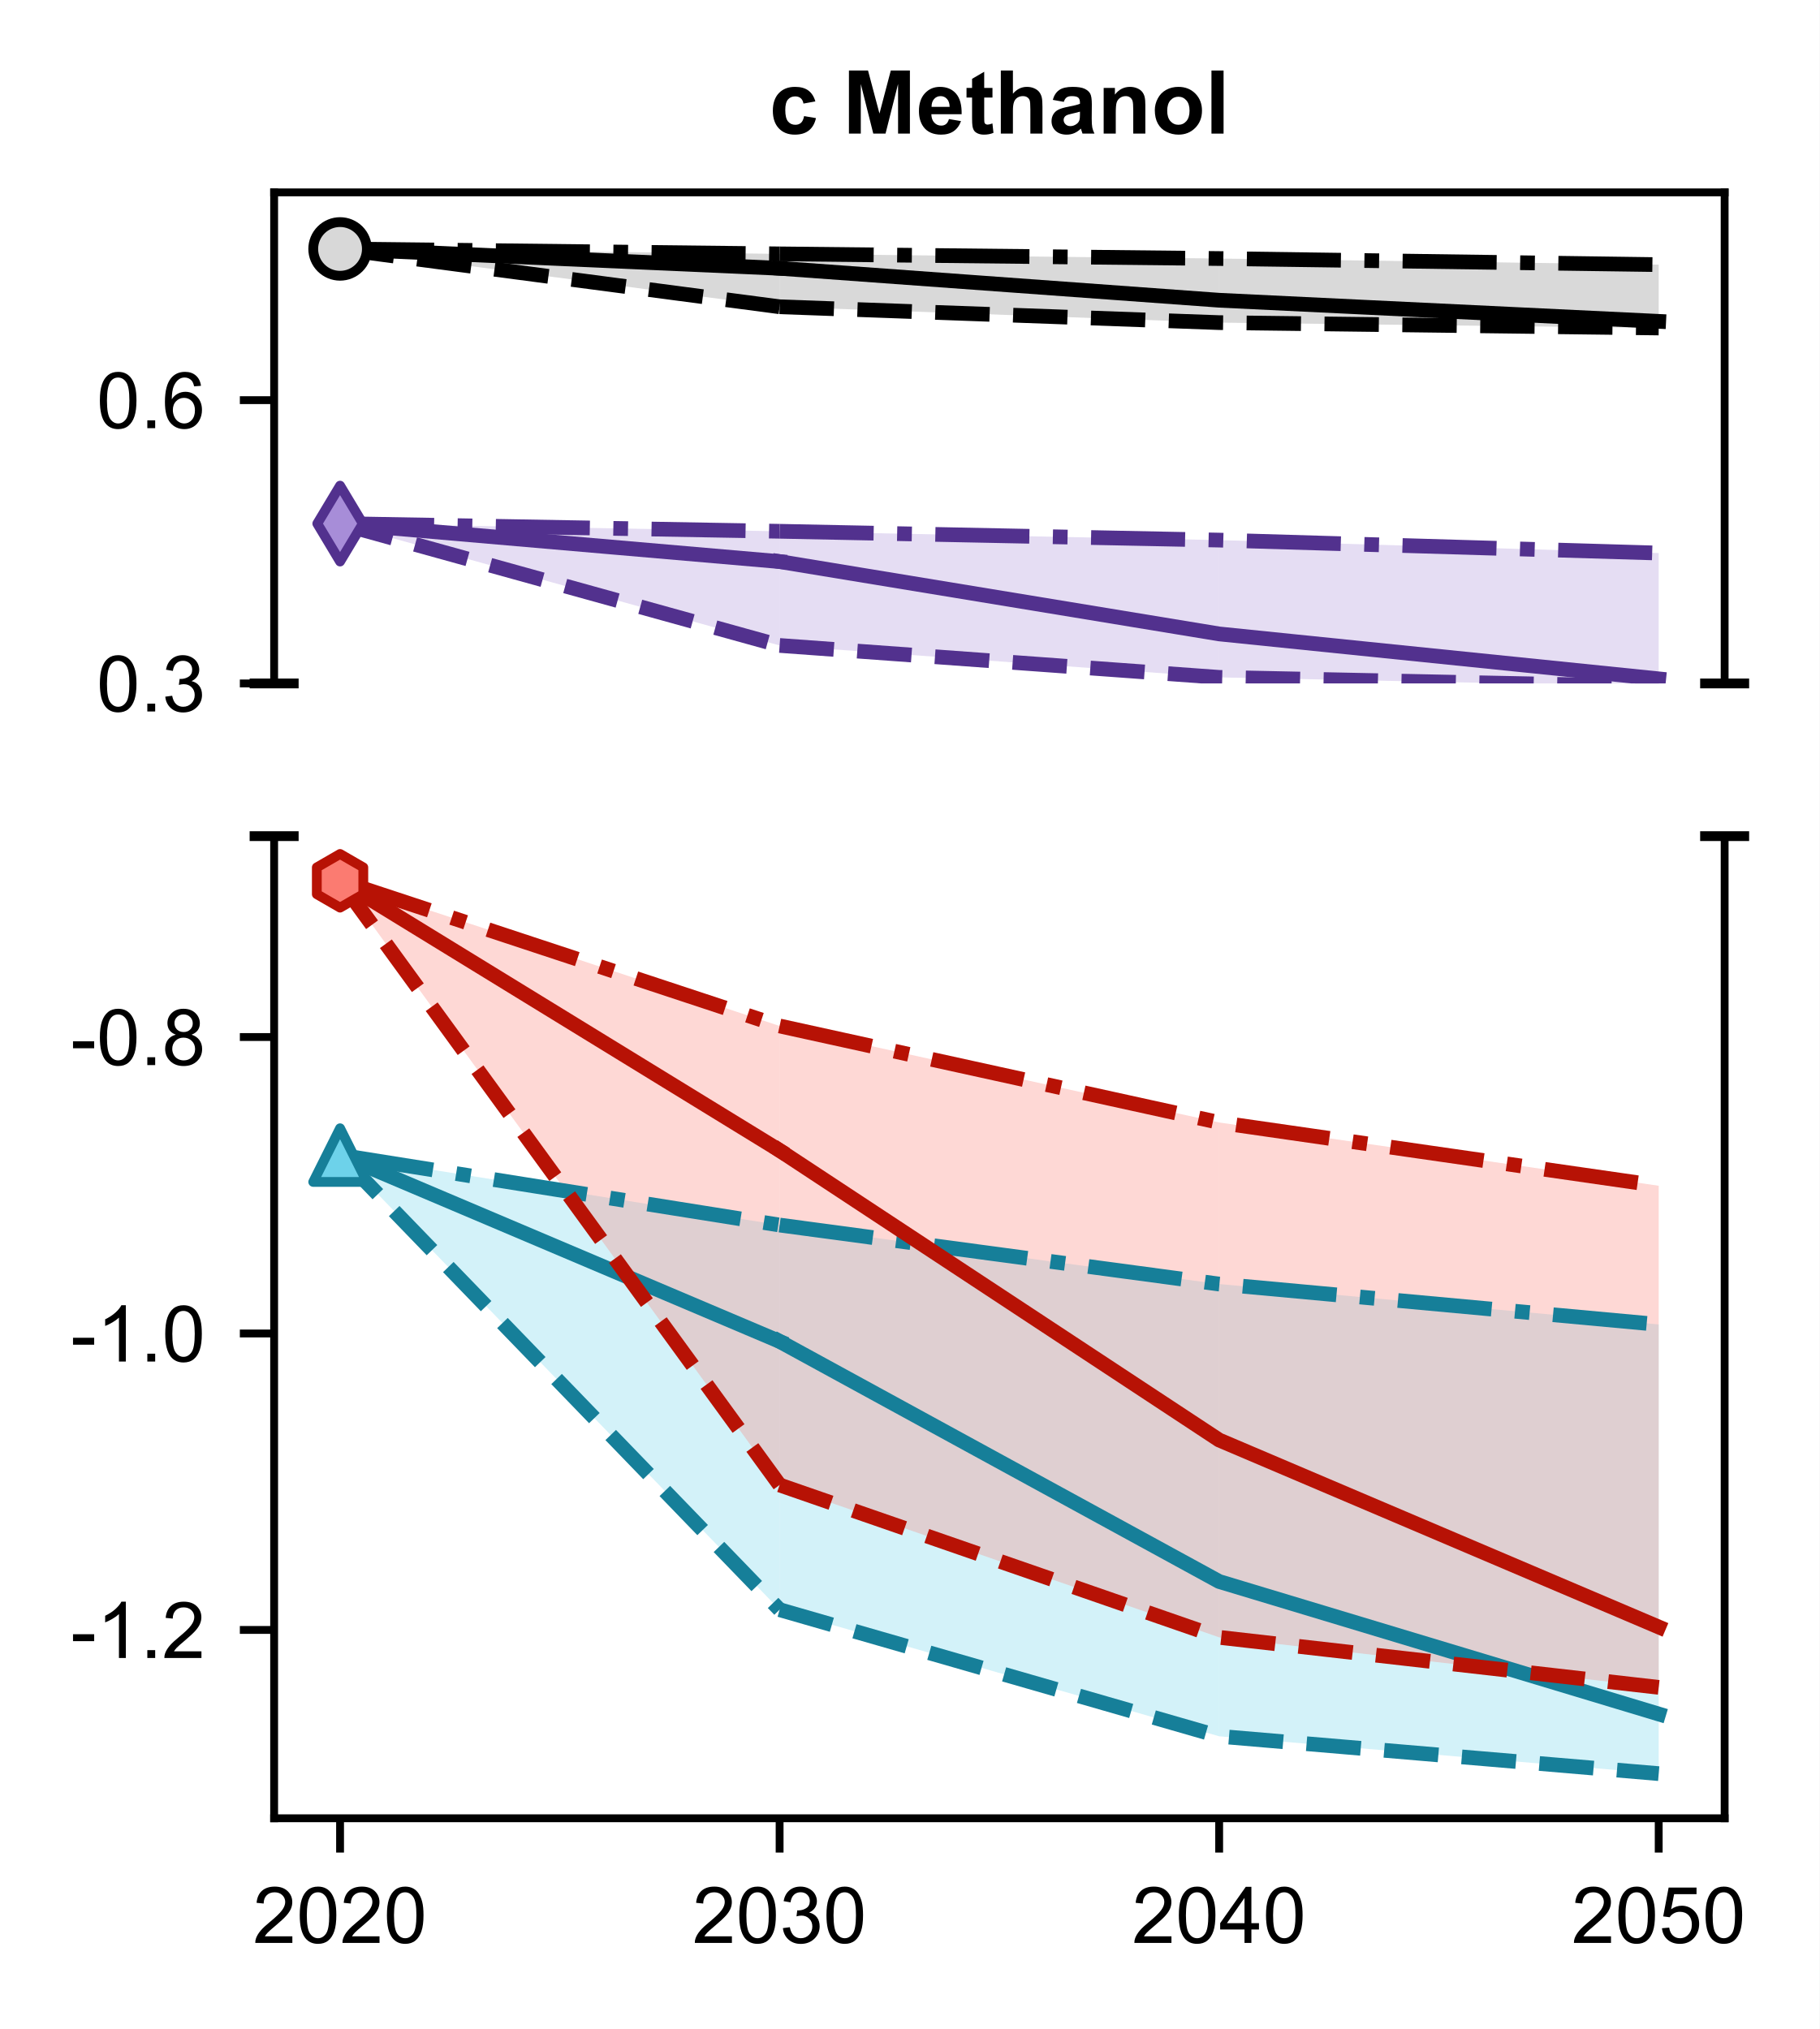
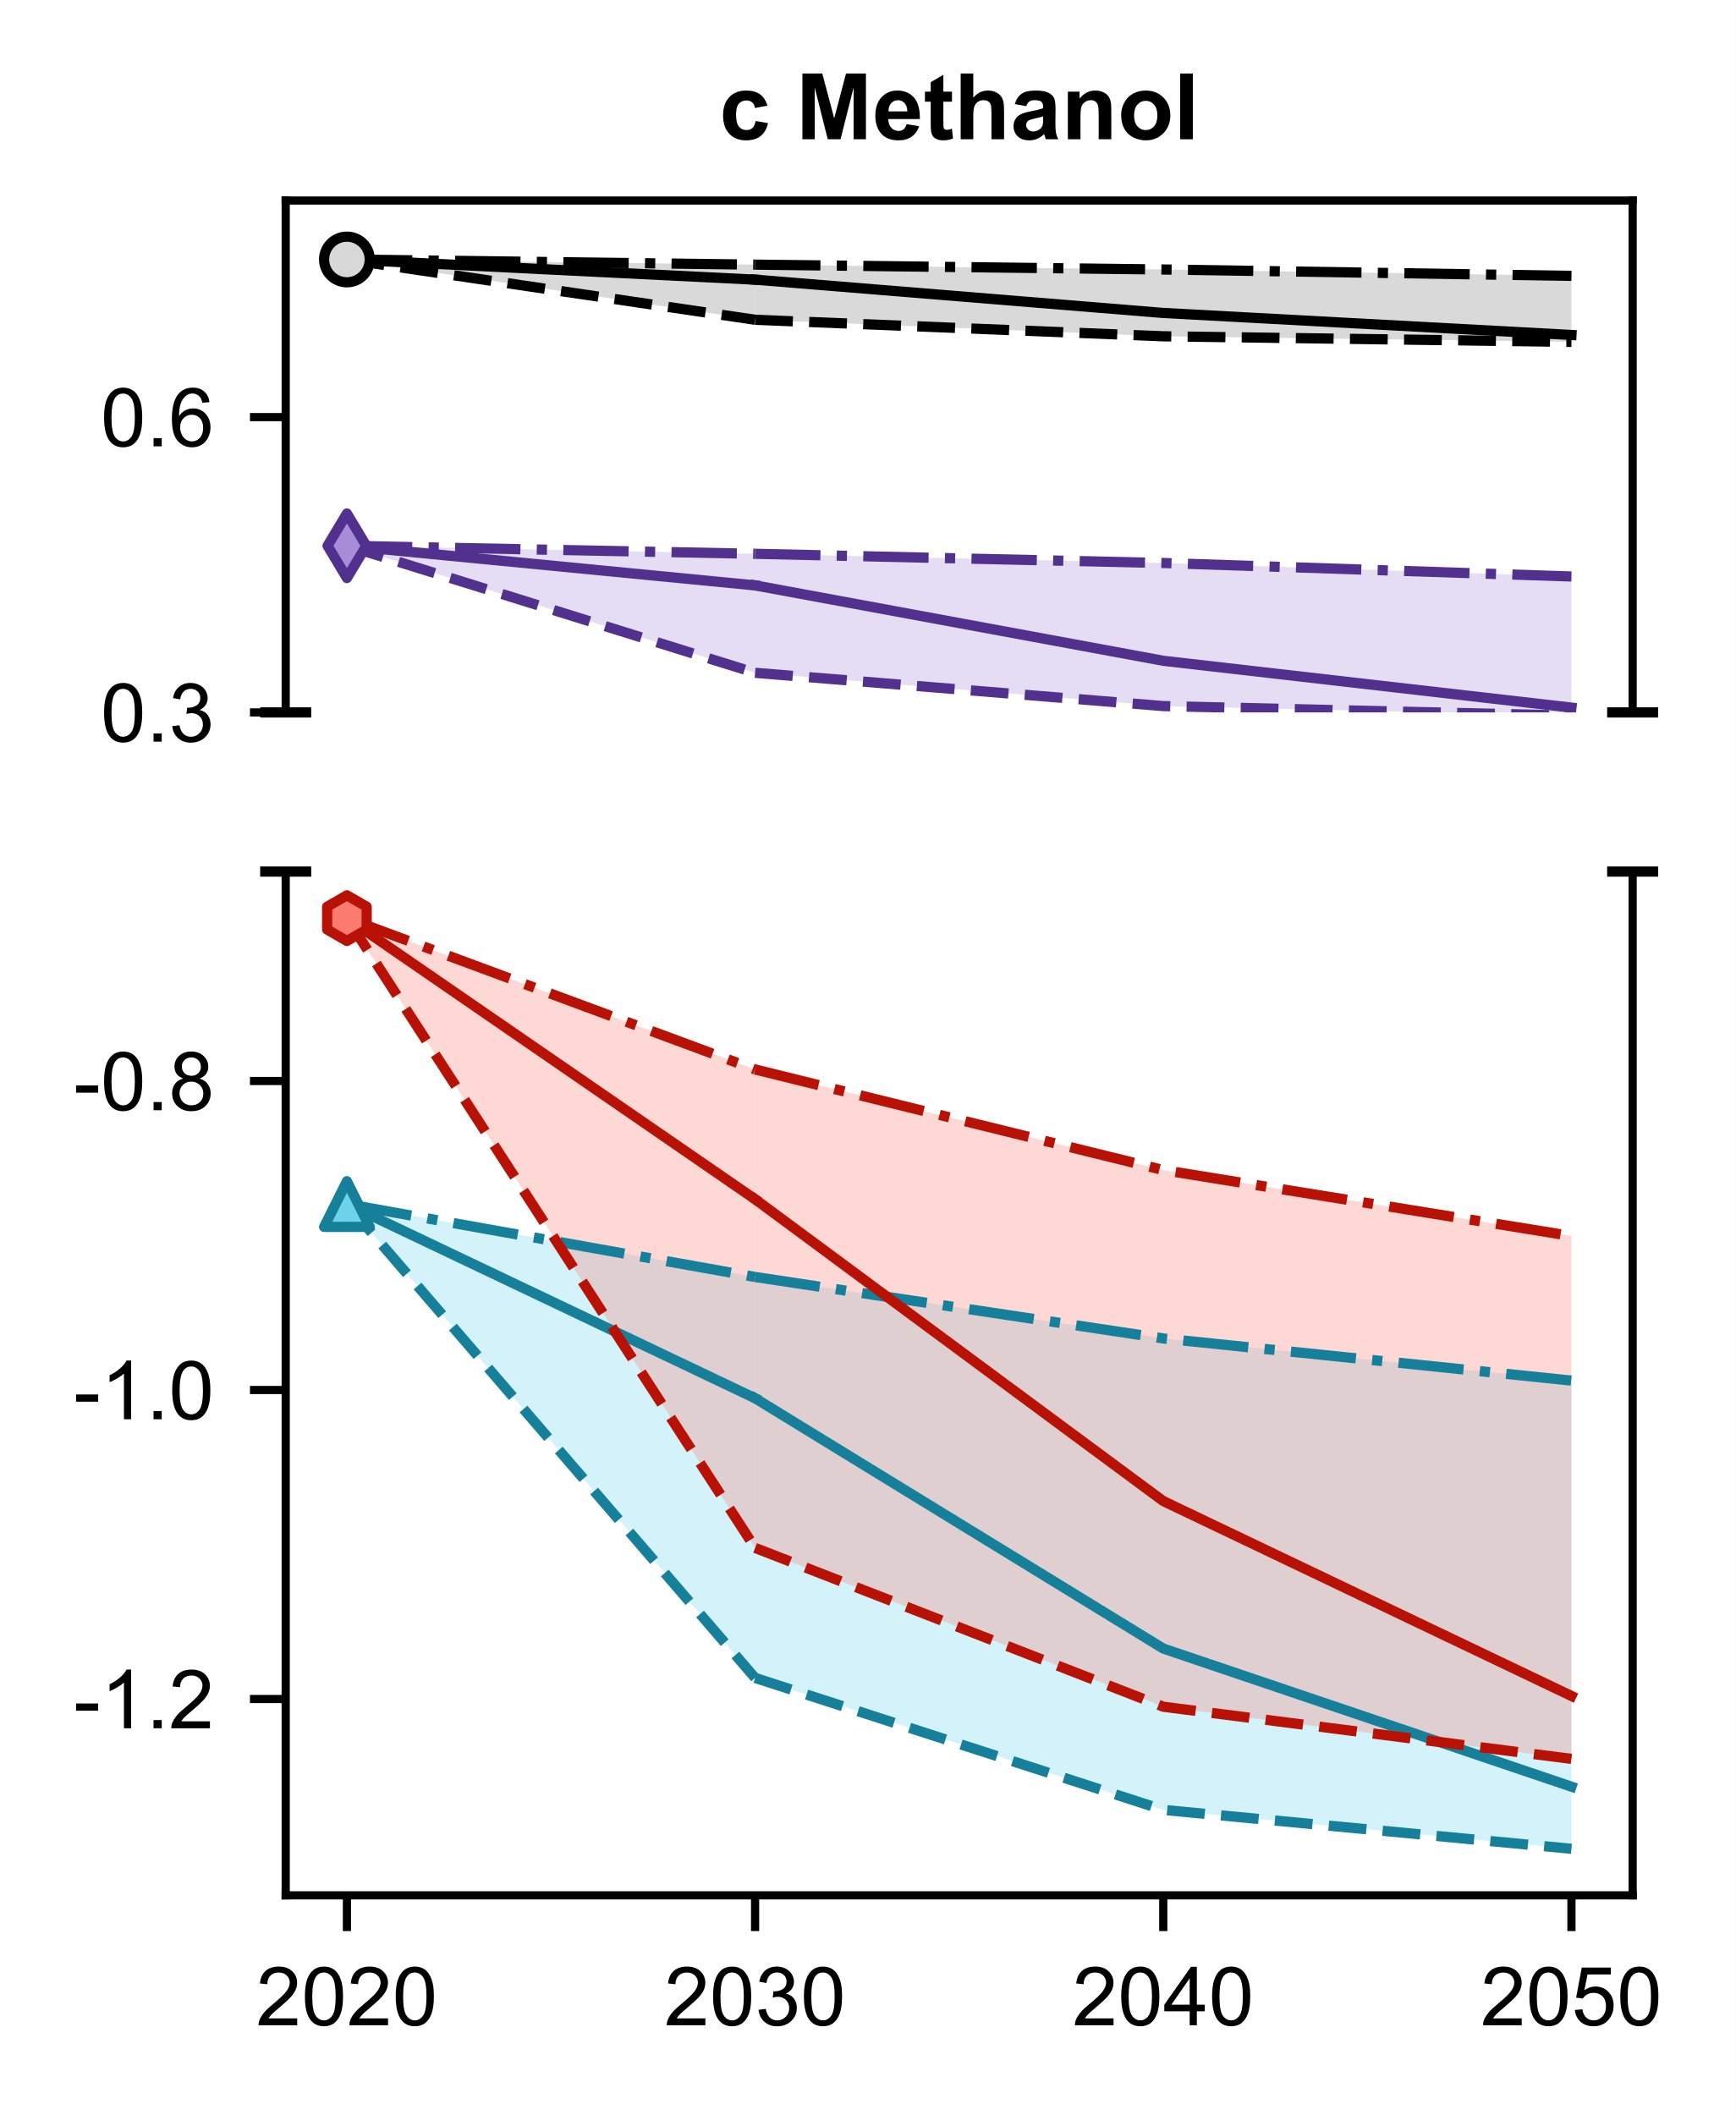
- <svg xmlns="http://www.w3.org/2000/svg" xmlns:xlink="http://www.w3.org/1999/xlink" width="185.753pt" height="207.167pt" viewBox="0 0 185.753 207.167" version="1.1">
+ <svg xmlns="http://www.w3.org/2000/svg" xmlns:xlink="http://www.w3.org/1999/xlink" width="170.022pt" height="207.167pt" viewBox="0 0 170.022 207.167" version="1.1">
  <defs>
    <style type="text/css">*{stroke-linejoin: round; stroke-linecap: butt}</style>
  </defs>
  <g id="figure_1">
    <g id="patch_1">
-       <path d="M 0 207.167  L 185.753 207.167  L 185.753 0  L 0 0  z " style="fill: #ffffff" />
+       <path d="M 0 207.167  L 170.022 207.167  L 170.022 0  L 0 0  z " style="fill: #ffffff" />
    </g>
    <g id="axes_1">
      <g id="patch_2">
-         <path d="M 27.984 69.781  L 176.053 69.781  L 176.053 19.642  L 27.984 19.642  z " style="fill: #ffffff" />
+         <path d="M 27.984 69.781  L 159.921 69.781  L 159.921 19.642  L 27.984 19.642  z " style="fill: #ffffff" />
      </g>
      <g id="patch_3">
-         <path d="M 34.714 25.416  L 79.584 31.322  L 79.584 25.921  z " clip-path="url(#p1976085ed3)" style="fill: #808080; opacity: 0.3" />
+         <path d="M 33.981 25.416  L 73.962 31.322  L 73.962 25.921  z " clip-path="url(#p6733d32ff0)" style="fill: #808080; opacity: 0.3" />
      </g>
      <g id="patch_4">
-         <path d="M 79.584 31.322  L 124.453 32.94  L 124.453 26.397  L 79.584 25.921  z " clip-path="url(#p1976085ed3)" style="fill: #808080; opacity: 0.3" />
+         <path d="M 73.962 31.322  L 113.943 32.94  L 113.943 26.397  L 73.962 25.921  z " clip-path="url(#p6733d32ff0)" style="fill: #808080; opacity: 0.3" />
      </g>
      <g id="patch_5">
-         <path d="M 124.453 32.94  L 169.322 33.489  L 169.322 27.02  L 124.453 26.397  z " clip-path="url(#p1976085ed3)" style="fill: #808080; opacity: 0.3" />
+         <path d="M 113.943 32.94  L 153.924 33.489  L 153.924 27.02  L 113.943 26.397  z " clip-path="url(#p6733d32ff0)" style="fill: #808080; opacity: 0.3" />
      </g>
      <g id="patch_6">
-         <path d="M 34.714 53.46  L 79.584 65.903  L 79.584 54.245  z " clip-path="url(#p1976085ed3)" style="fill: #a78dd8; opacity: 0.3" />
+         <path d="M 33.981 53.46  L 73.962 65.903  L 73.962 54.245  z " clip-path="url(#p6733d32ff0)" style="fill: #a78dd8; opacity: 0.3" />
      </g>
      <g id="patch_7">
-         <path d="M 79.584 65.903  L 124.453 69.161  L 124.453 55.146  L 79.584 54.245  z " clip-path="url(#p1976085ed3)" style="fill: #a78dd8; opacity: 0.3" />
+         <path d="M 73.962 65.903  L 113.943 69.161  L 113.943 55.146  L 73.962 54.245  z " clip-path="url(#p6733d32ff0)" style="fill: #a78dd8; opacity: 0.3" />
      </g>
      <g id="patch_8">
-         <path d="M 124.453 69.161  L 169.322 70.094  L 169.322 56.468  L 124.453 55.146  z " clip-path="url(#p1976085ed3)" style="fill: #a78dd8; opacity: 0.3" />
+         <path d="M 113.943 69.161  L 153.924 70.094  L 153.924 56.468  L 113.943 55.146  z " clip-path="url(#p6733d32ff0)" style="fill: #a78dd8; opacity: 0.3" />
      </g>
      <g id="line2d_1">
-         <path d="M 34.714 25.416  L 79.584 27.393  " clip-path="url(#p1976085ed3)" style="fill: none; stroke: #000000; stroke-width: 1.5; stroke-linecap: square" />
+         <path d="M 33.981 25.416  L 73.962 27.393  " clip-path="url(#p6733d32ff0)" style="fill: none; stroke: #000000; stroke-linecap: square" />
      </g>
      <g id="line2d_2">
-         <path d="M 79.584 27.393  L 124.453 30.655  L 169.322 32.812  " clip-path="url(#p1976085ed3)" style="fill: none; stroke: #000000; stroke-width: 1.5; stroke-linecap: square" />
+         <path d="M 73.962 27.393  L 113.943 30.655  L 153.924 32.812  " clip-path="url(#p6733d32ff0)" style="fill: none; stroke: #000000; stroke-linecap: square" />
      </g>
      <g id="line2d_3">
-         <path d="M 34.714 25.416  L 79.584 31.322  " clip-path="url(#p1976085ed3)" style="fill: none; stroke-dasharray: 5.55,2.4; stroke-dashoffset: 0; stroke: #000000; stroke-width: 1.5" />
+         <path d="M 33.981 25.416  L 73.962 31.322  " clip-path="url(#p6733d32ff0)" style="fill: none; stroke-dasharray: 3.7,1.6; stroke-dashoffset: 0; stroke: #000000" />
      </g>
      <g id="line2d_4">
-         <path d="M 79.584 31.322  L 124.453 32.94  L 169.322 33.489  " clip-path="url(#p1976085ed3)" style="fill: none; stroke-dasharray: 5.55,2.4; stroke-dashoffset: 0; stroke: #000000; stroke-width: 1.5" />
+         <path d="M 73.962 31.322  L 113.943 32.94  L 153.924 33.489  " clip-path="url(#p6733d32ff0)" style="fill: none; stroke-dasharray: 3.7,1.6; stroke-dashoffset: 0; stroke: #000000" />
      </g>
      <g id="line2d_5">
-         <path d="M 34.714 25.416  L 79.584 25.921  " clip-path="url(#p1976085ed3)" style="fill: none; stroke-dasharray: 9.6,2.4,1.5,2.4; stroke-dashoffset: 0; stroke: #000000; stroke-width: 1.5" />
+         <path d="M 33.981 25.416  L 73.962 25.921  " clip-path="url(#p6733d32ff0)" style="fill: none; stroke-dasharray: 6.4,1.6,1,1.6; stroke-dashoffset: 0; stroke: #000000" />
      </g>
      <g id="line2d_6">
-         <path d="M 79.584 25.921  L 124.453 26.397  L 169.322 27.02  " clip-path="url(#p1976085ed3)" style="fill: none; stroke-dasharray: 9.6,2.4,1.5,2.4; stroke-dashoffset: 0; stroke: #000000; stroke-width: 1.5" />
+         <path d="M 73.962 25.921  L 113.943 26.397  L 153.924 27.02  " clip-path="url(#p6733d32ff0)" style="fill: none; stroke-dasharray: 6.4,1.6,1,1.6; stroke-dashoffset: 0; stroke: #000000" />
      </g>
      <g id="line2d_7">
-         <path d="M 34.714 53.46  L 79.584 57.339  " clip-path="url(#p1976085ed3)" style="fill: none; stroke: #52318e; stroke-width: 1.5; stroke-linecap: square" />
+         <path d="M 33.981 53.46  L 73.962 57.339  " clip-path="url(#p6733d32ff0)" style="fill: none; stroke: #52318e; stroke-linecap: square" />
      </g>
      <g id="line2d_8">
-         <path d="M 79.584 57.339  L 124.453 64.725  L 169.322 69.312  " clip-path="url(#p1976085ed3)" style="fill: none; stroke: #52318e; stroke-width: 1.5; stroke-linecap: square" />
+         <path d="M 73.962 57.339  L 113.943 64.725  L 153.924 69.312  " clip-path="url(#p6733d32ff0)" style="fill: none; stroke: #52318e; stroke-linecap: square" />
      </g>
      <g id="line2d_9">
-         <path d="M 34.714 53.46  L 79.584 65.903  " clip-path="url(#p1976085ed3)" style="fill: none; stroke-dasharray: 5.55,2.4; stroke-dashoffset: 0; stroke: #52318e; stroke-width: 1.5" />
+         <path d="M 33.981 53.46  L 73.962 65.903  " clip-path="url(#p6733d32ff0)" style="fill: none; stroke-dasharray: 3.7,1.6; stroke-dashoffset: 0; stroke: #52318e" />
      </g>
      <g id="line2d_10">
-         <path d="M 79.584 65.903  L 124.453 69.161  L 169.322 70.094  " clip-path="url(#p1976085ed3)" style="fill: none; stroke-dasharray: 5.55,2.4; stroke-dashoffset: 0; stroke: #52318e; stroke-width: 1.5" />
+         <path d="M 73.962 65.903  L 113.943 69.161  L 153.924 70.094  " clip-path="url(#p6733d32ff0)" style="fill: none; stroke-dasharray: 3.7,1.6; stroke-dashoffset: 0; stroke: #52318e" />
      </g>
      <g id="line2d_11">
-         <path d="M 34.714 53.46  L 79.584 54.245  " clip-path="url(#p1976085ed3)" style="fill: none; stroke-dasharray: 9.6,2.4,1.5,2.4; stroke-dashoffset: 0; stroke: #52318e; stroke-width: 1.5" />
+         <path d="M 33.981 53.46  L 73.962 54.245  " clip-path="url(#p6733d32ff0)" style="fill: none; stroke-dasharray: 6.4,1.6,1,1.6; stroke-dashoffset: 0; stroke: #52318e" />
      </g>
      <g id="line2d_12">
-         <path d="M 79.584 54.245  L 124.453 55.146  L 169.322 56.468  " clip-path="url(#p1976085ed3)" style="fill: none; stroke-dasharray: 9.6,2.4,1.5,2.4; stroke-dashoffset: 0; stroke: #52318e; stroke-width: 1.5" />
+         <path d="M 73.962 54.245  L 113.943 55.146  L 153.924 56.468  " clip-path="url(#p6733d32ff0)" style="fill: none; stroke-dasharray: 6.4,1.6,1,1.6; stroke-dashoffset: 0; stroke: #52318e" />
      </g>
      <g id="matplotlib.axis_1">
        <g id="xtick_1" />
        <g id="xtick_2" />
        <g id="xtick_3" />
        <g id="xtick_4" />
      </g>
      <g id="matplotlib.axis_2">
        <g id="ytick_1">
          <g id="line2d_13">
            <defs>
-               <path id="md989fe007e" d="M 0 0  L -3.5 0  " style="stroke: #000000; stroke-width: 0.8" />
+               <path id="m766162dadb" d="M 0 0  L -3.5 0  " style="stroke: #000000; stroke-width: 0.8" />
            </defs>
            <g>
-               <use xlink:href="#md989fe007e" x="27.984" y="69.781" style="stroke: #000000; stroke-width: 0.8" />
+               <use xlink:href="#m766162dadb" x="27.984" y="69.781" style="stroke: #000000; stroke-width: 0.8" />
            </g>
          </g>
          <g id="text_1">
            <g transform="translate(9.86375 72.64377) scale(0.08 -0.08)">
              <defs>
                <path id="ArialMT-30" d="M 266 2259  Q 266 3072 433 3567  Q 600 4063 929 4331  Q 1259 4600 1759 4600  Q 2128 4600 2406 4451  Q 2684 4303 2865 4023  Q 3047 3744 3150 3342  Q 3253 2941 3253 2259  Q 3253 1453 3087 958  Q 2922 463 2592 192  Q 2263 -78 1759 -78  Q 1097 -78 719 397  Q 266 969 266 2259  z M 844 2259  Q 844 1131 1108 757  Q 1372 384 1759 384  Q 2147 384 2411 759  Q 2675 1134 2675 2259  Q 2675 3391 2411 3762  Q 2147 4134 1753 4134  Q 1366 4134 1134 3806  Q 844 3388 844 2259  z " transform="scale(0.015625)" />
                <path id="ArialMT-2e" d="M 581 0  L 581 641  L 1222 641  L 1222 0  L 581 0  z " transform="scale(0.015625)" />
                <path id="ArialMT-33" d="M 269 1209  L 831 1284  Q 928 806 1161 595  Q 1394 384 1728 384  Q 2125 384 2398 659  Q 2672 934 2672 1341  Q 2672 1728 2419 1979  Q 2166 2231 1775 2231  Q 1616 2231 1378 2169  L 1441 2663  Q 1497 2656 1531 2656  Q 1891 2656 2178 2843  Q 2466 3031 2466 3422  Q 2466 3731 2256 3934  Q 2047 4138 1716 4138  Q 1388 4138 1169 3931  Q 950 3725 888 3313  L 325 3413  Q 428 3978 793 4289  Q 1159 4600 1703 4600  Q 2078 4600 2393 4439  Q 2709 4278 2876 4000  Q 3044 3722 3044 3409  Q 3044 3113 2884 2869  Q 2725 2625 2413 2481  Q 2819 2388 3044 2092  Q 3269 1797 3269 1353  Q 3269 753 2831 336  Q 2394 -81 1725 -81  Q 1122 -81 723 278  Q 325 638 269 1209  z " transform="scale(0.015625)" />
              </defs>
              <use xlink:href="#ArialMT-30" />
              <use xlink:href="#ArialMT-2e" x="55.615" />
              <use xlink:href="#ArialMT-33" x="83.398" />
            </g>
          </g>
        </g>
        <g id="ytick_2">
          <g id="line2d_14">
            <g>
-               <use xlink:href="#md989fe007e" x="27.984" y="40.855" style="stroke: #000000; stroke-width: 0.8" />
+               <use xlink:href="#m766162dadb" x="27.984" y="40.855" style="stroke: #000000; stroke-width: 0.8" />
            </g>
          </g>
          <g id="text_2">
            <g transform="translate(9.86375 43.71765) scale(0.08 -0.08)">
              <defs>
                <path id="ArialMT-36" d="M 3184 3459  L 2625 3416  Q 2550 3747 2413 3897  Q 2184 4138 1850 4138  Q 1581 4138 1378 3988  Q 1113 3794 959 3422  Q 806 3050 800 2363  Q 1003 2672 1297 2822  Q 1591 2972 1913 2972  Q 2475 2972 2870 2558  Q 3266 2144 3266 1488  Q 3266 1056 3080 686  Q 2894 316 2569 119  Q 2244 -78 1831 -78  Q 1128 -78 684 439  Q 241 956 241 2144  Q 241 3472 731 4075  Q 1159 4600 1884 4600  Q 2425 4600 2770 4297  Q 3116 3994 3184 3459  z M 888 1484  Q 888 1194 1011 928  Q 1134 663 1356 523  Q 1578 384 1822 384  Q 2178 384 2434 671  Q 2691 959 2691 1453  Q 2691 1928 2437 2201  Q 2184 2475 1800 2475  Q 1419 2475 1153 2201  Q 888 1928 888 1484  z " transform="scale(0.015625)" />
              </defs>
              <use xlink:href="#ArialMT-30" />
              <use xlink:href="#ArialMT-2e" x="55.615" />
              <use xlink:href="#ArialMT-36" x="83.398" />
            </g>
          </g>
        </g>
      </g>
      <g id="PathCollection_1">
        <defs>
-           <path id="m471d99b272" d="M 0 2.739  C 0.726 2.739 1.423 2.45 1.936 1.936  C 2.45 1.423 2.739 0.726 2.739 0  C 2.739 -0.726 2.45 -1.423 1.936 -1.936  C 1.423 -2.45 0.726 -2.739 0 -2.739  C -0.726 -2.739 -1.423 -2.45 -1.936 -1.936  C -2.45 -1.423 -2.739 -0.726 -2.739 0  C -2.739 0.726 -2.45 1.423 -1.936 1.936  C -1.423 2.45 -0.726 2.739 0 2.739  z " style="stroke: #000000" />
+           <path id="m42a39d2ac2" d="M 0 2.236  C 0.593 2.236 1.162 2 1.581 1.581  C 2 1.162 2.236 0.593 2.236 0  C 2.236 -0.593 2 -1.162 1.581 -1.581  C 1.162 -2 0.593 -2.236 0 -2.236  C -0.593 -2.236 -1.162 -2 -1.581 -1.581  C -2 -1.162 -2.236 -0.593 -2.236 0  C -2.236 0.593 -2 1.162 -1.581 1.581  C -1.162 2 -0.593 2.236 0 2.236  z " style="stroke: #000000" />
        </defs>
-         <g clip-path="url(#p1976085ed3)">
-           <use xlink:href="#m471d99b272" x="34.714" y="25.416" style="fill: #d8d8d8; stroke: #000000" />
+         <g clip-path="url(#p6733d32ff0)">
+           <use xlink:href="#m42a39d2ac2" x="33.981" y="25.416" style="fill: #d8d8d8; stroke: #000000" />
        </g>
      </g>
      <g id="PathCollection_2">
        <defs>
-           <path id="m11003dad4c" d="M -0 3.873  L 2.324 0  L 0 -3.873  L -2.324 -0  z " style="stroke: #52318e" />
+           <path id="mcdc4754625" d="M -0 3.162  L 1.897 0  L 0 -3.162  L -1.897 -0  z " style="stroke: #52318e" />
        </defs>
-         <g clip-path="url(#p1976085ed3)">
-           <use xlink:href="#m11003dad4c" x="34.714" y="53.46" style="fill: #a78dd8; stroke: #52318e" />
+         <g clip-path="url(#p6733d32ff0)">
+           <use xlink:href="#mcdc4754625" x="33.981" y="53.46" style="fill: #a78dd8; stroke: #52318e" />
        </g>
      </g>
      <g id="line2d_15">
        <defs>
-           <path id="m25e0f63a5d" d="M -2.5 0  L 2.5 0  " style="stroke: #000000" />
+           <path id="m4797cb2d53" d="M -2.5 0  L 2.5 0  " style="stroke: #000000" />
        </defs>
        <g>
-           <use xlink:href="#m25e0f63a5d" x="27.984" y="69.781" style="stroke: #000000" />
-           <use xlink:href="#m25e0f63a5d" x="176.053" y="69.781" style="stroke: #000000" />
+           <use xlink:href="#m4797cb2d53" x="27.984" y="69.781" style="stroke: #000000" />
+           <use xlink:href="#m4797cb2d53" x="159.921" y="69.781" style="stroke: #000000" />
        </g>
      </g>
      <g id="patch_9">
        <path d="M 27.984 69.781  L 27.984 19.642  " style="fill: none; stroke: #000000; stroke-width: 0.8; stroke-linejoin: miter; stroke-linecap: square" />
      </g>
      <g id="patch_10">
-         <path d="M 176.053 69.781  L 176.053 19.642  " style="fill: none; stroke: #000000; stroke-width: 0.8; stroke-linejoin: miter; stroke-linecap: square" />
+         <path d="M 159.921 69.781  L 159.921 19.642  " style="fill: none; stroke: #000000; stroke-width: 0.8; stroke-linejoin: miter; stroke-linecap: square" />
      </g>
      <g id="patch_11">
-         <path d="M 27.984 19.642  L 176.053 19.642  " style="fill: none; stroke: #000000; stroke-width: 0.8; stroke-linejoin: miter; stroke-linecap: square" />
+         <path d="M 27.984 19.642  L 159.921 19.642  " style="fill: none; stroke: #000000; stroke-width: 0.8; stroke-linejoin: miter; stroke-linecap: square" />
      </g>
      <g id="text_3">
-         <g transform="translate(78.51837 13.64203) scale(0.09 -0.09)">
+         <g transform="translate(70.45277 13.64203) scale(0.09 -0.09)">
          <defs>
            <path id="Arial-BoldMT-63" d="M 3353 2338  L 2488 2181  Q 2444 2441 2289 2572  Q 2134 2703 1888 2703  Q 1559 2703 1364 2476  Q 1169 2250 1169 1719  Q 1169 1128 1367 884  Q 1566 641 1900 641  Q 2150 641 2309 783  Q 2469 925 2534 1272  L 3397 1125  Q 3263 531 2881 228  Q 2500 -75 1859 -75  Q 1131 -75 698 384  Q 266 844 266 1656  Q 266 2478 700 2936  Q 1134 3394 1875 3394  Q 2481 3394 2839 3133  Q 3197 2872 3353 2338  z " transform="scale(0.015625)" />
            <path id="Arial-BoldMT-20" transform="scale(0.015625)" />
            <path id="Arial-BoldMT-4d" d="M 453 0  L 453 4581  L 1838 4581  L 2669 1456  L 3491 4581  L 4878 4581  L 4878 0  L 4019 0  L 4019 3606  L 3109 0  L 2219 0  L 1313 3606  L 1313 0  L 453 0  z " transform="scale(0.015625)" />
            <path id="Arial-BoldMT-65" d="M 2381 1056  L 3256 909  Q 3088 428 2723 176  Q 2359 -75 1813 -75  Q 947 -75 531 491  Q 203 944 203 1634  Q 203 2459 634 2926  Q 1066 3394 1725 3394  Q 2466 3394 2894 2905  Q 3322 2416 3303 1406  L 1103 1406  Q 1113 1016 1316 798  Q 1519 581 1822 581  Q 2028 581 2168 693  Q 2309 806 2381 1056  z M 2431 1944  Q 2422 2325 2234 2523  Q 2047 2722 1778 2722  Q 1491 2722 1303 2513  Q 1116 2303 1119 1944  L 2431 1944  z " transform="scale(0.015625)" />
            <path id="Arial-BoldMT-74" d="M 1981 3319  L 1981 2619  L 1381 2619  L 1381 1281  Q 1381 875 1398 808  Q 1416 741 1477 697  Q 1538 653 1625 653  Q 1747 653 1978 738  L 2053 56  Q 1747 -75 1359 -75  Q 1122 -75 931 4  Q 741 84 652 211  Q 563 338 528 553  Q 500 706 500 1172  L 500 2619  L 97 2619  L 97 3319  L 500 3319  L 500 3978  L 1381 4491  L 1381 3319  L 1981 3319  z " transform="scale(0.015625)" />
            <path id="Arial-BoldMT-68" d="M 1334 4581  L 1334 2897  Q 1759 3394 2350 3394  Q 2653 3394 2897 3281  Q 3141 3169 3264 2994  Q 3388 2819 3433 2606  Q 3478 2394 3478 1947  L 3478 0  L 2600 0  L 2600 1753  Q 2600 2275 2550 2415  Q 2500 2556 2373 2639  Q 2247 2722 2056 2722  Q 1838 2722 1666 2615  Q 1494 2509 1414 2295  Q 1334 2081 1334 1663  L 1334 0  L 456 0  L 456 4581  L 1334 4581  z " transform="scale(0.015625)" />
            <path id="Arial-BoldMT-61" d="M 1116 2306  L 319 2450  Q 453 2931 781 3162  Q 1109 3394 1756 3394  Q 2344 3394 2631 3255  Q 2919 3116 3036 2902  Q 3153 2688 3153 2116  L 3144 1091  Q 3144 653 3186 445  Q 3228 238 3344 0  L 2475 0  Q 2441 88 2391 259  Q 2369 338 2359 363  Q 2134 144 1878 34  Q 1622 -75 1331 -75  Q 819 -75 523 203  Q 228 481 228 906  Q 228 1188 362 1408  Q 497 1628 739 1745  Q 981 1863 1438 1950  Q 2053 2066 2291 2166  L 2291 2253  Q 2291 2506 2166 2614  Q 2041 2722 1694 2722  Q 1459 2722 1328 2630  Q 1197 2538 1116 2306  z M 2291 1594  Q 2122 1538 1756 1459  Q 1391 1381 1278 1306  Q 1106 1184 1106 997  Q 1106 813 1243 678  Q 1381 544 1594 544  Q 1831 544 2047 700  Q 2206 819 2256 991  Q 2291 1103 2291 1419  L 2291 1594  z " transform="scale(0.015625)" />
            <path id="Arial-BoldMT-6e" d="M 3478 0  L 2600 0  L 2600 1694  Q 2600 2231 2544 2389  Q 2488 2547 2361 2634  Q 2234 2722 2056 2722  Q 1828 2722 1647 2597  Q 1466 2472 1398 2265  Q 1331 2059 1331 1503  L 1331 0  L 453 0  L 453 3319  L 1269 3319  L 1269 2831  Q 1703 3394 2363 3394  Q 2653 3394 2893 3289  Q 3134 3184 3257 3021  Q 3381 2859 3429 2653  Q 3478 2447 3478 2063  L 3478 0  z " transform="scale(0.015625)" />
            <path id="Arial-BoldMT-6f" d="M 256 1706  Q 256 2144 472 2553  Q 688 2963 1083 3178  Q 1478 3394 1966 3394  Q 2719 3394 3200 2905  Q 3681 2416 3681 1669  Q 3681 916 3195 420  Q 2709 -75 1972 -75  Q 1516 -75 1102 131  Q 688 338 472 736  Q 256 1134 256 1706  z M 1156 1659  Q 1156 1166 1390 903  Q 1625 641 1969 641  Q 2313 641 2545 903  Q 2778 1166 2778 1666  Q 2778 2153 2545 2415  Q 2313 2678 1969 2678  Q 1625 2678 1390 2415  Q 1156 2153 1156 1659  z " transform="scale(0.015625)" />
            <path id="Arial-BoldMT-6c" d="M 459 0  L 459 4581  L 1338 4581  L 1338 0  L 459 0  z " transform="scale(0.015625)" />
          </defs>
          <use xlink:href="#Arial-BoldMT-63" />
          <use xlink:href="#Arial-BoldMT-20" x="55.615" />
          <use xlink:href="#Arial-BoldMT-4d" x="83.398" />
          <use xlink:href="#Arial-BoldMT-65" x="166.699" />
          <use xlink:href="#Arial-BoldMT-74" x="222.314" />
          <use xlink:href="#Arial-BoldMT-68" x="255.615" />
          <use xlink:href="#Arial-BoldMT-61" x="316.699" />
          <use xlink:href="#Arial-BoldMT-6e" x="372.314" />
          <use xlink:href="#Arial-BoldMT-6f" x="433.398" />
          <use xlink:href="#Arial-BoldMT-6c" x="494.482" />
        </g>
      </g>
    </g>
    <g id="axes_2">
      <g id="patch_12">
-         <path d="M 27.984 185.651  L 176.053 185.651  L 176.053 85.374  L 27.984 85.374  z " style="fill: #ffffff" />
+         <path d="M 27.984 185.651  L 159.921 185.651  L 159.921 85.374  L 27.984 85.374  z " style="fill: #ffffff" />
      </g>
      <g id="patch_13">
-         <path d="M 34.714 117.939  L 79.584 164.354  L 79.584 125.081  z " clip-path="url(#p77723d01c4)" style="fill: #6dd2ea; opacity: 0.3" />
+         <path d="M 33.981 117.939  L 73.962 164.354  L 73.962 125.081  z " clip-path="url(#pec9a9c4dc1)" style="fill: #6dd2ea; opacity: 0.3" />
      </g>
      <g id="patch_14">
-         <path d="M 79.584 164.354  L 124.453 177.28  L 124.453 131.105  L 79.584 125.081  z " clip-path="url(#p77723d01c4)" style="fill: #6dd2ea; opacity: 0.3" />
+         <path d="M 73.962 164.354  L 113.943 177.28  L 113.943 131.105  L 73.962 125.081  z " clip-path="url(#pec9a9c4dc1)" style="fill: #6dd2ea; opacity: 0.3" />
      </g>
      <g id="patch_15">
-         <path d="M 124.453 177.28  L 169.322 181.093  L 169.322 135.231  L 124.453 131.105  z " clip-path="url(#p77723d01c4)" style="fill: #6dd2ea; opacity: 0.3" />
+         <path d="M 113.943 177.28  L 153.924 181.093  L 153.924 135.231  L 113.943 131.105  z " clip-path="url(#pec9a9c4dc1)" style="fill: #6dd2ea; opacity: 0.3" />
      </g>
      <g id="patch_16">
-         <path d="M 34.714 89.932  L 79.584 151.62  L 79.584 104.754  z " clip-path="url(#p77723d01c4)" style="fill: #fb7b71; opacity: 0.3" />
+         <path d="M 33.981 89.932  L 73.962 151.62  L 73.962 104.754  z " clip-path="url(#pec9a9c4dc1)" style="fill: #fb7b71; opacity: 0.3" />
      </g>
      <g id="patch_17">
-         <path d="M 79.584 151.62  L 124.453 167.176  L 124.453 114.609  L 79.584 104.754  z " clip-path="url(#p77723d01c4)" style="fill: #fb7b71; opacity: 0.3" />
+         <path d="M 73.962 151.62  L 113.943 167.176  L 113.943 114.609  L 73.962 104.754  z " clip-path="url(#pec9a9c4dc1)" style="fill: #fb7b71; opacity: 0.3" />
      </g>
      <g id="patch_18">
-         <path d="M 124.453 167.176  L 169.322 172.285  L 169.322 121.069  L 124.453 114.609  z " clip-path="url(#p77723d01c4)" style="fill: #fb7b71; opacity: 0.3" />
+         <path d="M 113.943 167.176  L 153.924 172.285  L 153.924 121.069  L 113.943 114.609  z " clip-path="url(#pec9a9c4dc1)" style="fill: #fb7b71; opacity: 0.3" />
      </g>
      <g id="line2d_16">
-         <path d="M 34.714 117.939  L 79.584 136.961  " clip-path="url(#p77723d01c4)" style="fill: none; stroke: #167f99; stroke-width: 1.5; stroke-linecap: square" />
+         <path d="M 33.981 117.939  L 73.962 136.961  " clip-path="url(#pec9a9c4dc1)" style="fill: none; stroke: #167f99; stroke-linecap: square" />
      </g>
      <g id="line2d_17">
-         <path d="M 79.584 136.961  L 124.453 161.478  L 169.322 175.007  " clip-path="url(#p77723d01c4)" style="fill: none; stroke: #167f99; stroke-width: 1.5; stroke-linecap: square" />
+         <path d="M 73.962 136.961  L 113.943 161.478  L 153.924 175.007  " clip-path="url(#pec9a9c4dc1)" style="fill: none; stroke: #167f99; stroke-linecap: square" />
      </g>
      <g id="line2d_18">
-         <path d="M 34.714 117.939  L 79.584 164.354  " clip-path="url(#p77723d01c4)" style="fill: none; stroke-dasharray: 5.55,2.4; stroke-dashoffset: 0; stroke: #167f99; stroke-width: 1.5" />
+         <path d="M 33.981 117.939  L 73.962 164.354  " clip-path="url(#pec9a9c4dc1)" style="fill: none; stroke-dasharray: 3.7,1.6; stroke-dashoffset: 0; stroke: #167f99" />
      </g>
      <g id="line2d_19">
-         <path d="M 79.584 164.354  L 124.453 177.28  L 169.322 181.093  " clip-path="url(#p77723d01c4)" style="fill: none; stroke-dasharray: 5.55,2.4; stroke-dashoffset: 0; stroke: #167f99; stroke-width: 1.5" />
+         <path d="M 73.962 164.354  L 113.943 177.28  L 153.924 181.093  " clip-path="url(#pec9a9c4dc1)" style="fill: none; stroke-dasharray: 3.7,1.6; stroke-dashoffset: 0; stroke: #167f99" />
      </g>
      <g id="line2d_20">
-         <path d="M 34.714 117.939  L 79.584 125.081  " clip-path="url(#p77723d01c4)" style="fill: none; stroke-dasharray: 9.6,2.4,1.5,2.4; stroke-dashoffset: 0; stroke: #167f99; stroke-width: 1.5" />
+         <path d="M 33.981 117.939  L 73.962 125.081  " clip-path="url(#pec9a9c4dc1)" style="fill: none; stroke-dasharray: 6.4,1.6,1,1.6; stroke-dashoffset: 0; stroke: #167f99" />
      </g>
      <g id="line2d_21">
-         <path d="M 79.584 125.081  L 124.453 131.105  L 169.322 135.231  " clip-path="url(#p77723d01c4)" style="fill: none; stroke-dasharray: 9.6,2.4,1.5,2.4; stroke-dashoffset: 0; stroke: #167f99; stroke-width: 1.5" />
+         <path d="M 73.962 125.081  L 113.943 131.105  L 153.924 135.231  " clip-path="url(#pec9a9c4dc1)" style="fill: none; stroke-dasharray: 6.4,1.6,1,1.6; stroke-dashoffset: 0; stroke: #167f99" />
      </g>
      <g id="line2d_22">
-         <path d="M 34.714 89.932  L 79.584 117.465  " clip-path="url(#p77723d01c4)" style="fill: none; stroke: #b71205; stroke-width: 1.5; stroke-linecap: square" />
+         <path d="M 33.981 89.932  L 73.962 117.465  " clip-path="url(#pec9a9c4dc1)" style="fill: none; stroke: #b71205; stroke-linecap: square" />
      </g>
      <g id="line2d_23">
-         <path d="M 79.584 117.465  L 124.453 147.032  L 169.322 166.122  " clip-path="url(#p77723d01c4)" style="fill: none; stroke: #b71205; stroke-width: 1.5; stroke-linecap: square" />
+         <path d="M 73.962 117.465  L 113.943 147.032  L 153.924 166.122  " clip-path="url(#pec9a9c4dc1)" style="fill: none; stroke: #b71205; stroke-linecap: square" />
      </g>
      <g id="line2d_24">
-         <path d="M 34.714 89.932  L 79.584 151.62  " clip-path="url(#p77723d01c4)" style="fill: none; stroke-dasharray: 5.55,2.4; stroke-dashoffset: 0; stroke: #b71205; stroke-width: 1.5" />
+         <path d="M 33.981 89.932  L 73.962 151.62  " clip-path="url(#pec9a9c4dc1)" style="fill: none; stroke-dasharray: 3.7,1.6; stroke-dashoffset: 0; stroke: #b71205" />
      </g>
      <g id="line2d_25">
-         <path d="M 79.584 151.62  L 124.453 167.176  L 169.322 172.285  " clip-path="url(#p77723d01c4)" style="fill: none; stroke-dasharray: 5.55,2.4; stroke-dashoffset: 0; stroke: #b71205; stroke-width: 1.5" />
+         <path d="M 73.962 151.62  L 113.943 167.176  L 153.924 172.285  " clip-path="url(#pec9a9c4dc1)" style="fill: none; stroke-dasharray: 3.7,1.6; stroke-dashoffset: 0; stroke: #b71205" />
      </g>
      <g id="line2d_26">
-         <path d="M 34.714 89.932  L 79.584 104.754  " clip-path="url(#p77723d01c4)" style="fill: none; stroke-dasharray: 9.6,2.4,1.5,2.4; stroke-dashoffset: 0; stroke: #b71205; stroke-width: 1.5" />
+         <path d="M 33.981 89.932  L 73.962 104.754  " clip-path="url(#pec9a9c4dc1)" style="fill: none; stroke-dasharray: 6.4,1.6,1,1.6; stroke-dashoffset: 0; stroke: #b71205" />
      </g>
      <g id="line2d_27">
-         <path d="M 79.584 104.754  L 124.453 114.609  L 169.322 121.069  " clip-path="url(#p77723d01c4)" style="fill: none; stroke-dasharray: 9.6,2.4,1.5,2.4; stroke-dashoffset: 0; stroke: #b71205; stroke-width: 1.5" />
+         <path d="M 73.962 104.754  L 113.943 114.609  L 153.924 121.069  " clip-path="url(#pec9a9c4dc1)" style="fill: none; stroke-dasharray: 6.4,1.6,1,1.6; stroke-dashoffset: 0; stroke: #b71205" />
      </g>
      <g id="matplotlib.axis_3">
        <g id="xtick_5">
          <g id="line2d_28">
            <defs>
-               <path id="mbfc1016c76" d="M 0 0  L 0 3.5  " style="stroke: #000000; stroke-width: 0.8" />
+               <path id="m2e7da5f42c" d="M 0 0  L 0 3.5  " style="stroke: #000000; stroke-width: 0.8" />
            </defs>
            <g>
-               <use xlink:href="#mbfc1016c76" x="34.714" y="185.651" style="stroke: #000000; stroke-width: 0.8" />
+               <use xlink:href="#m2e7da5f42c" x="33.981" y="185.651" style="stroke: #000000; stroke-width: 0.8" />
            </g>
          </g>
          <g id="text_4">
-             <g transform="translate(25.81666 198.3773) scale(0.08 -0.08)">
+             <g transform="translate(25.08342 198.3773) scale(0.08 -0.08)">
              <defs>
                <path id="ArialMT-32" d="M 3222 541  L 3222 0  L 194 0  Q 188 203 259 391  Q 375 700 629 1000  Q 884 1300 1366 1694  Q 2113 2306 2375 2664  Q 2638 3022 2638 3341  Q 2638 3675 2398 3904  Q 2159 4134 1775 4134  Q 1369 4134 1125 3890  Q 881 3647 878 3216  L 300 3275  Q 359 3922 746 4261  Q 1134 4600 1788 4600  Q 2447 4600 2831 4234  Q 3216 3869 3216 3328  Q 3216 3053 3103 2787  Q 2991 2522 2730 2228  Q 2469 1934 1863 1422  Q 1356 997 1212 845  Q 1069 694 975 541  L 3222 541  z " transform="scale(0.015625)" />
              </defs>
              <use xlink:href="#ArialMT-32" />
              <use xlink:href="#ArialMT-30" x="55.615" />
              <use xlink:href="#ArialMT-32" x="111.23" />
              <use xlink:href="#ArialMT-30" x="166.846" />
            </g>
          </g>
        </g>
        <g id="xtick_6">
          <g id="line2d_29">
            <g>
-               <use xlink:href="#mbfc1016c76" x="79.584" y="185.651" style="stroke: #000000; stroke-width: 0.8" />
+               <use xlink:href="#m2e7da5f42c" x="73.962" y="185.651" style="stroke: #000000; stroke-width: 0.8" />
            </g>
          </g>
          <g id="text_5">
-             <g transform="translate(70.68603 198.3773) scale(0.08 -0.08)">
+             <g transform="translate(65.06455 198.3773) scale(0.08 -0.08)">
              <use xlink:href="#ArialMT-32" />
              <use xlink:href="#ArialMT-30" x="55.615" />
              <use xlink:href="#ArialMT-33" x="111.23" />
              <use xlink:href="#ArialMT-30" x="166.846" />
            </g>
          </g>
        </g>
        <g id="xtick_7">
          <g id="line2d_30">
            <g>
-               <use xlink:href="#mbfc1016c76" x="124.453" y="185.651" style="stroke: #000000; stroke-width: 0.8" />
+               <use xlink:href="#m2e7da5f42c" x="113.943" y="185.651" style="stroke: #000000; stroke-width: 0.8" />
            </g>
          </g>
          <g id="text_6">
-             <g transform="translate(115.5554 198.3773) scale(0.08 -0.08)">
+             <g transform="translate(105.0457 198.3773) scale(0.08 -0.08)">
              <defs>
                <path id="ArialMT-34" d="M 2069 0  L 2069 1097  L 81 1097  L 81 1613  L 2172 4581  L 2631 4581  L 2631 1613  L 3250 1613  L 3250 1097  L 2631 1097  L 2631 0  L 2069 0  z M 2069 1613  L 2069 3678  L 634 1613  L 2069 1613  z " transform="scale(0.015625)" />
              </defs>
              <use xlink:href="#ArialMT-32" />
              <use xlink:href="#ArialMT-30" x="55.615" />
              <use xlink:href="#ArialMT-34" x="111.23" />
              <use xlink:href="#ArialMT-30" x="166.846" />
            </g>
          </g>
        </g>
        <g id="xtick_8">
          <g id="line2d_31">
            <g>
-               <use xlink:href="#mbfc1016c76" x="169.322" y="185.651" style="stroke: #000000; stroke-width: 0.8" />
+               <use xlink:href="#m2e7da5f42c" x="153.924" y="185.651" style="stroke: #000000; stroke-width: 0.8" />
            </g>
          </g>
          <g id="text_7">
-             <g transform="translate(160.4248 198.3773) scale(0.08 -0.08)">
+             <g transform="translate(145.0268 198.3773) scale(0.08 -0.08)">
              <defs>
                <path id="ArialMT-35" d="M 266 1200  L 856 1250  Q 922 819 1161 601  Q 1400 384 1738 384  Q 2144 384 2425 690  Q 2706 997 2706 1503  Q 2706 1984 2436 2262  Q 2166 2541 1728 2541  Q 1456 2541 1237 2417  Q 1019 2294 894 2097  L 366 2166  L 809 4519  L 3088 4519  L 3088 3981  L 1259 3981  L 1013 2750  Q 1425 3038 1878 3038  Q 2478 3038 2890 2622  Q 3303 2206 3303 1553  Q 3303 931 2941 478  Q 2500 -78 1738 -78  Q 1113 -78 717 272  Q 322 622 266 1200  z " transform="scale(0.015625)" />
              </defs>
              <use xlink:href="#ArialMT-32" />
              <use xlink:href="#ArialMT-30" x="55.615" />
              <use xlink:href="#ArialMT-35" x="111.23" />
              <use xlink:href="#ArialMT-30" x="166.846" />
            </g>
          </g>
        </g>
      </g>
      <g id="matplotlib.axis_4">
        <g id="ytick_3">
          <g id="line2d_32">
            <g>
-               <use xlink:href="#md989fe007e" x="27.984" y="166.422" style="stroke: #000000; stroke-width: 0.8" />
+               <use xlink:href="#m766162dadb" x="27.984" y="166.422" style="stroke: #000000; stroke-width: 0.8" />
            </g>
          </g>
          <g id="text_8">
            <g transform="translate(7.2 169.2853) scale(0.08 -0.08)">
              <defs>
                <path id="ArialMT-2d" d="M 203 1375  L 203 1941  L 1931 1941  L 1931 1375  L 203 1375  z " transform="scale(0.015625)" />
                <path id="ArialMT-31" d="M 2384 0  L 1822 0  L 1822 3584  Q 1619 3391 1289 3197  Q 959 3003 697 2906  L 697 3450  Q 1169 3672 1522 3987  Q 1875 4303 2022 4600  L 2384 4600  L 2384 0  z " transform="scale(0.015625)" />
              </defs>
              <use xlink:href="#ArialMT-2d" />
              <use xlink:href="#ArialMT-31" x="33.301" />
              <use xlink:href="#ArialMT-2e" x="88.916" />
              <use xlink:href="#ArialMT-32" x="116.699" />
            </g>
          </g>
        </g>
        <g id="ytick_4">
          <g id="line2d_33">
            <g>
-               <use xlink:href="#md989fe007e" x="27.984" y="136.154" style="stroke: #000000; stroke-width: 0.8" />
+               <use xlink:href="#m766162dadb" x="27.984" y="136.154" style="stroke: #000000; stroke-width: 0.8" />
            </g>
          </g>
          <g id="text_9">
            <g transform="translate(7.2 139.0167) scale(0.08 -0.08)">
              <use xlink:href="#ArialMT-2d" />
              <use xlink:href="#ArialMT-31" x="33.301" />
              <use xlink:href="#ArialMT-2e" x="88.916" />
              <use xlink:href="#ArialMT-30" x="116.699" />
            </g>
          </g>
        </g>
        <g id="ytick_5">
          <g id="line2d_34">
            <g>
-               <use xlink:href="#md989fe007e" x="27.984" y="105.885" style="stroke: #000000; stroke-width: 0.8" />
+               <use xlink:href="#m766162dadb" x="27.984" y="105.885" style="stroke: #000000; stroke-width: 0.8" />
            </g>
          </g>
          <g id="text_10">
            <g transform="translate(7.2 108.7482) scale(0.08 -0.08)">
              <defs>
                <path id="ArialMT-38" d="M 1131 2484  Q 781 2613 612 2850  Q 444 3088 444 3419  Q 444 3919 803 4259  Q 1163 4600 1759 4600  Q 2359 4600 2725 4251  Q 3091 3903 3091 3403  Q 3091 3084 2923 2848  Q 2756 2613 2416 2484  Q 2838 2347 3058 2040  Q 3278 1734 3278 1309  Q 3278 722 2862 322  Q 2447 -78 1769 -78  Q 1091 -78 675 323  Q 259 725 259 1325  Q 259 1772 486 2073  Q 713 2375 1131 2484  z M 1019 3438  Q 1019 3113 1228 2906  Q 1438 2700 1772 2700  Q 2097 2700 2305 2904  Q 2513 3109 2513 3406  Q 2513 3716 2298 3927  Q 2084 4138 1766 4138  Q 1444 4138 1231 3931  Q 1019 3725 1019 3438  z M 838 1322  Q 838 1081 952 856  Q 1066 631 1291 507  Q 1516 384 1775 384  Q 2178 384 2440 643  Q 2703 903 2703 1303  Q 2703 1709 2433 1975  Q 2163 2241 1756 2241  Q 1359 2241 1098 1978  Q 838 1716 838 1322  z " transform="scale(0.015625)" />
              </defs>
              <use xlink:href="#ArialMT-2d" />
              <use xlink:href="#ArialMT-30" x="33.301" />
              <use xlink:href="#ArialMT-2e" x="88.916" />
              <use xlink:href="#ArialMT-38" x="116.699" />
            </g>
          </g>
        </g>
      </g>
      <g id="PathCollection_3">
        <defs>
-           <path id="m62f1c34fe8" d="M 0 -2.739  L -2.739 2.739  L 2.739 2.739  z " style="stroke: #167f99" />
+           <path id="mee6c6b670f" d="M 0 -2.236  L -2.236 2.236  L 2.236 2.236  z " style="stroke: #167f99" />
        </defs>
-         <g clip-path="url(#p77723d01c4)">
-           <use xlink:href="#m62f1c34fe8" x="34.714" y="117.939" style="fill: #6dd2ea; stroke: #167f99" />
+         <g clip-path="url(#pec9a9c4dc1)">
+           <use xlink:href="#mee6c6b670f" x="33.981" y="117.939" style="fill: #6dd2ea; stroke: #167f99" />
        </g>
      </g>
      <g id="PathCollection_4">
        <defs>
-           <path id="mfe479bd156" d="M 0 -2.739  L -2.372 -1.369  L -2.372 1.369  L -0 2.739  L 2.372 1.369  L 2.372 -1.369  z " style="stroke: #b71205" />
+           <path id="m03b73519ac" d="M 0 -2.236  L -1.936 -1.118  L -1.936 1.118  L -0 2.236  L 1.936 1.118  L 1.936 -1.118  z " style="stroke: #b71205" />
        </defs>
-         <g clip-path="url(#p77723d01c4)">
-           <use xlink:href="#mfe479bd156" x="34.714" y="89.932" style="fill: #fb7b71; stroke: #b71205" />
+         <g clip-path="url(#pec9a9c4dc1)">
+           <use xlink:href="#m03b73519ac" x="33.981" y="89.932" style="fill: #fb7b71; stroke: #b71205" />
        </g>
      </g>
      <g id="line2d_35">
        <g>
-           <use xlink:href="#m25e0f63a5d" x="27.984" y="85.374" style="stroke: #000000" />
-           <use xlink:href="#m25e0f63a5d" x="176.053" y="85.374" style="stroke: #000000" />
+           <use xlink:href="#m4797cb2d53" x="27.984" y="85.374" style="stroke: #000000" />
+           <use xlink:href="#m4797cb2d53" x="159.921" y="85.374" style="stroke: #000000" />
        </g>
      </g>
      <g id="patch_19">
        <path d="M 27.984 185.651  L 27.984 85.374  " style="fill: none; stroke: #000000; stroke-width: 0.8; stroke-linejoin: miter; stroke-linecap: square" />
      </g>
      <g id="patch_20">
-         <path d="M 176.053 185.651  L 176.053 85.374  " style="fill: none; stroke: #000000; stroke-width: 0.8; stroke-linejoin: miter; stroke-linecap: square" />
+         <path d="M 159.921 185.651  L 159.921 85.374  " style="fill: none; stroke: #000000; stroke-width: 0.8; stroke-linejoin: miter; stroke-linecap: square" />
      </g>
      <g id="patch_21">
-         <path d="M 27.984 185.651  L 176.053 185.651  " style="fill: none; stroke: #000000; stroke-width: 0.8; stroke-linejoin: miter; stroke-linecap: square" />
+         <path d="M 27.984 185.651  L 159.921 185.651  " style="fill: none; stroke: #000000; stroke-width: 0.8; stroke-linejoin: miter; stroke-linecap: square" />
      </g>
    </g>
  </g>
  <defs>
-     <clipPath id="p1976085ed3">
-       <rect x="27.984" y="19.642" width="148.069" height="50.139" />
+     <clipPath id="p6733d32ff0">
+       <rect x="27.984" y="19.642" width="131.938" height="50.139" />
    </clipPath>
-     <clipPath id="p77723d01c4">
-       <rect x="27.984" y="85.374" width="148.069" height="100.277" />
+     <clipPath id="pec9a9c4dc1">
+       <rect x="27.984" y="85.374" width="131.938" height="100.277" />
    </clipPath>
  </defs>
</svg>
